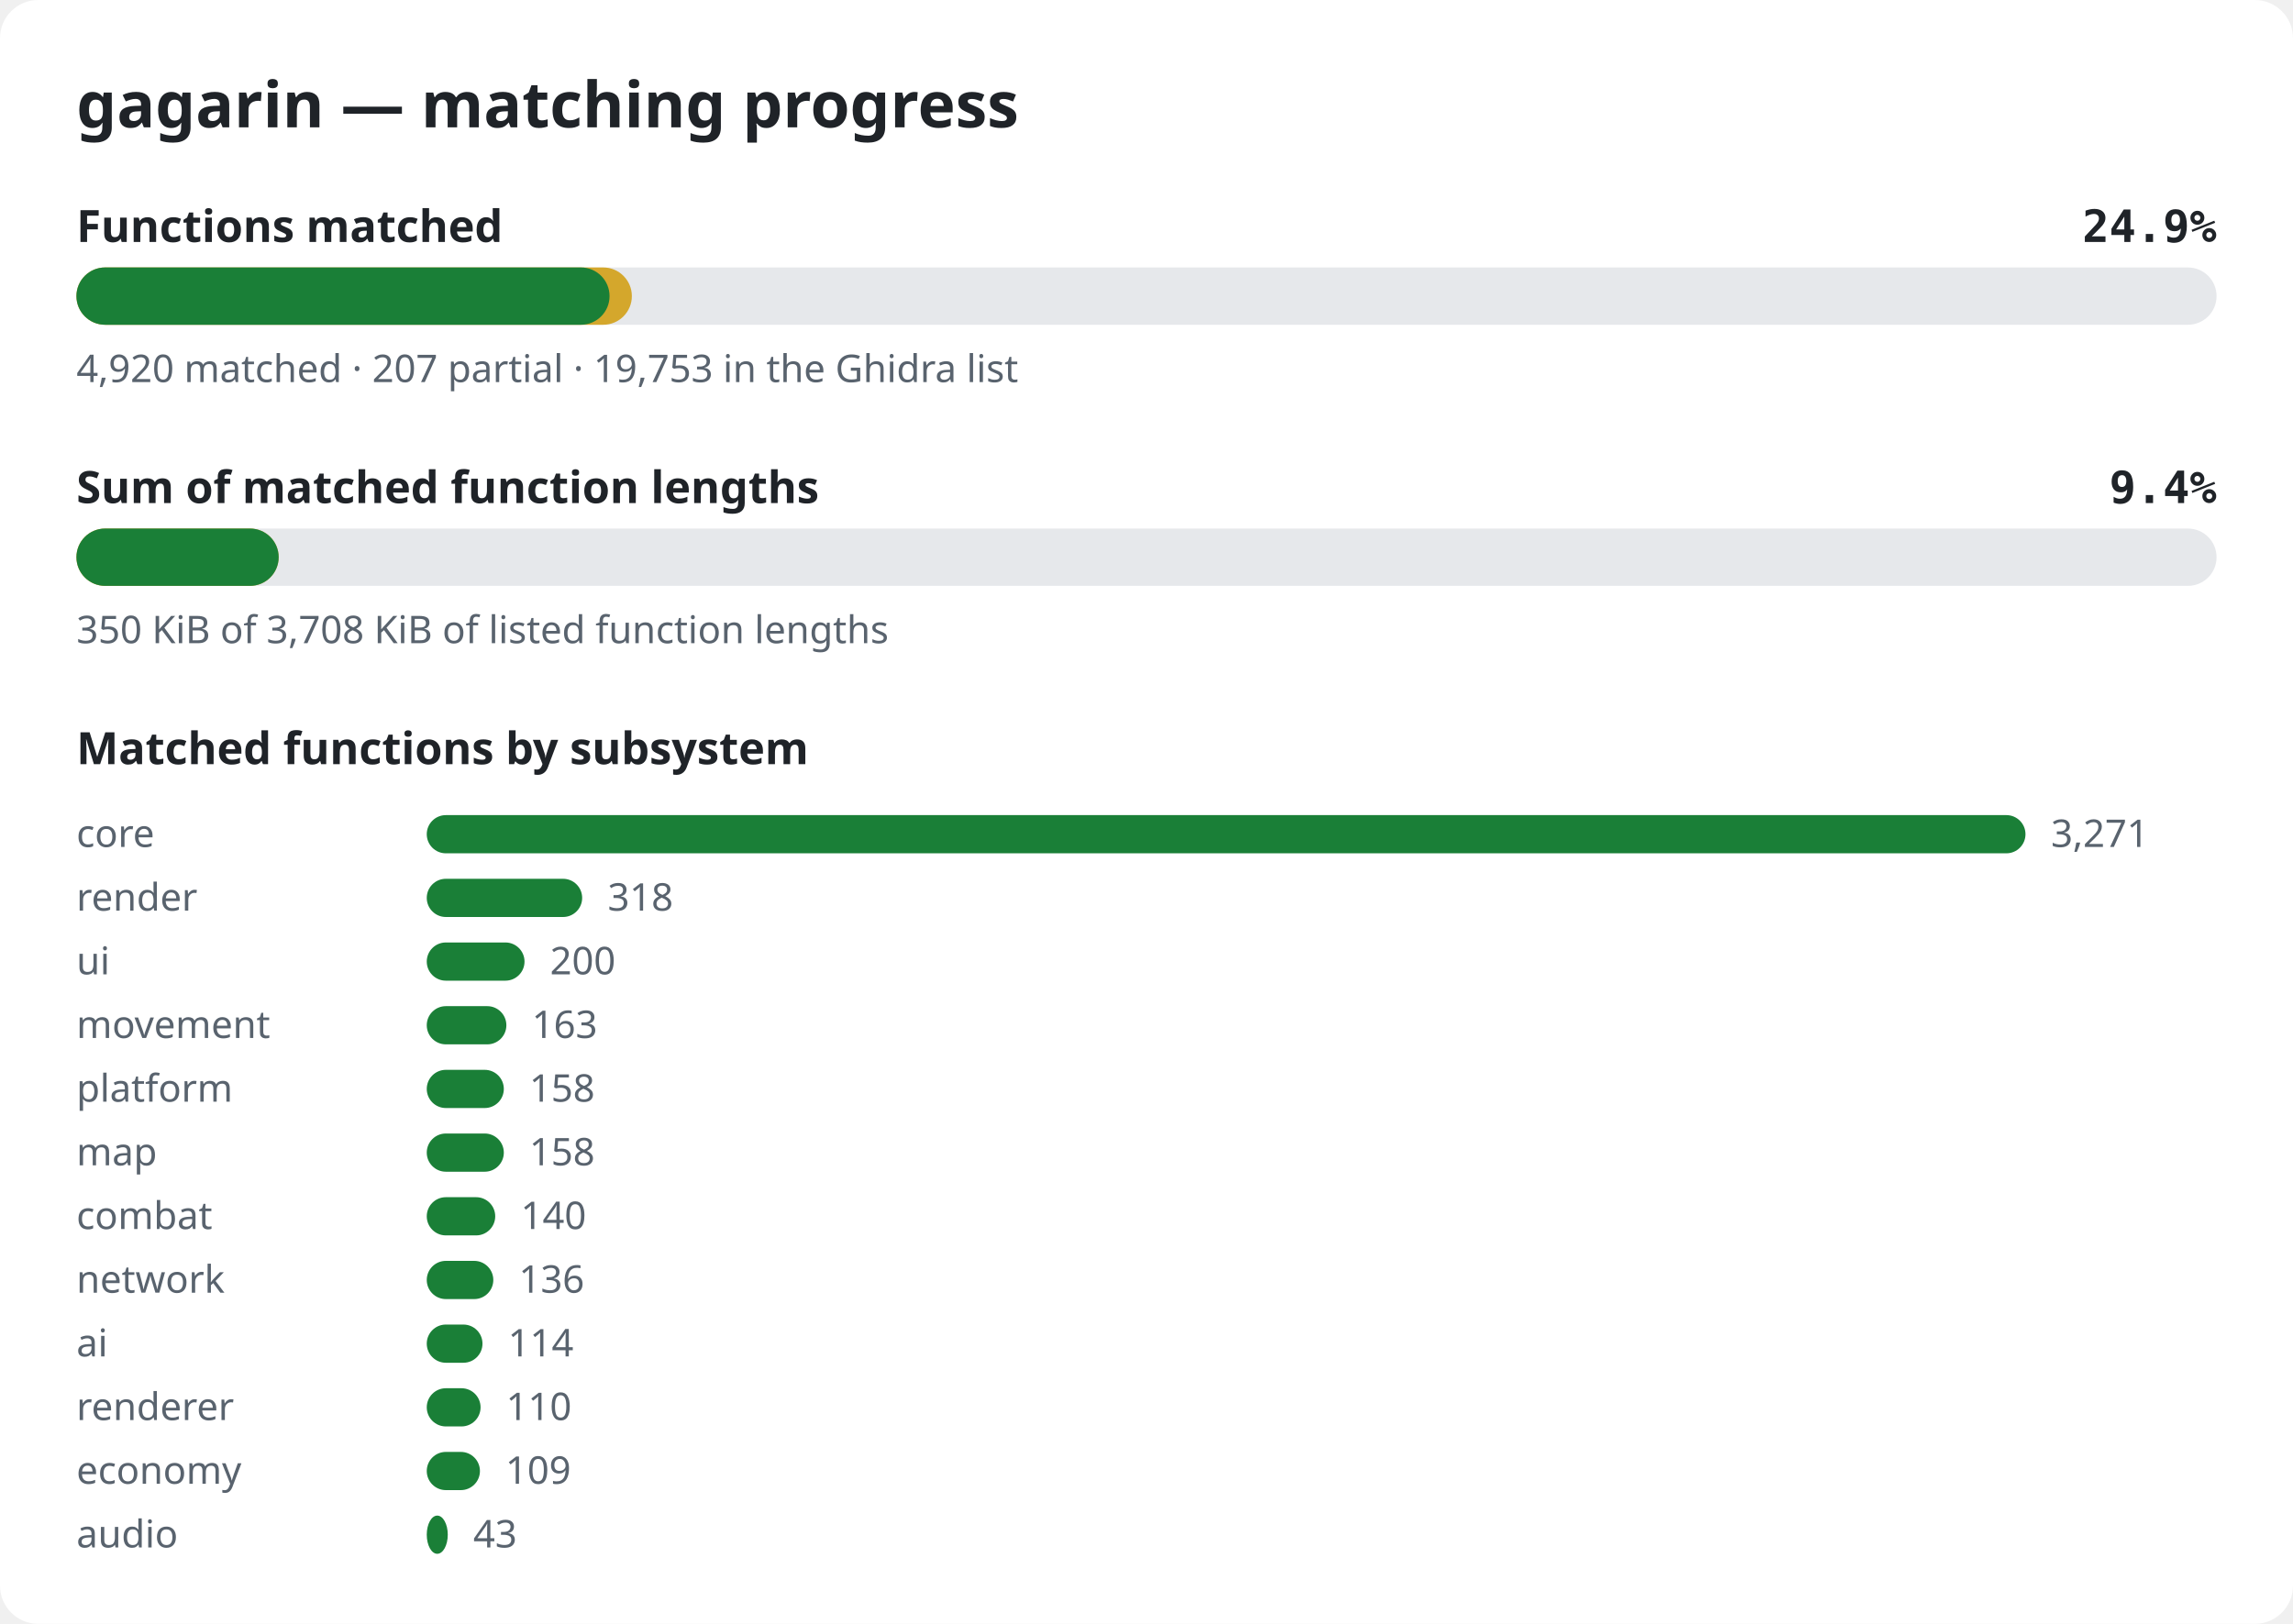
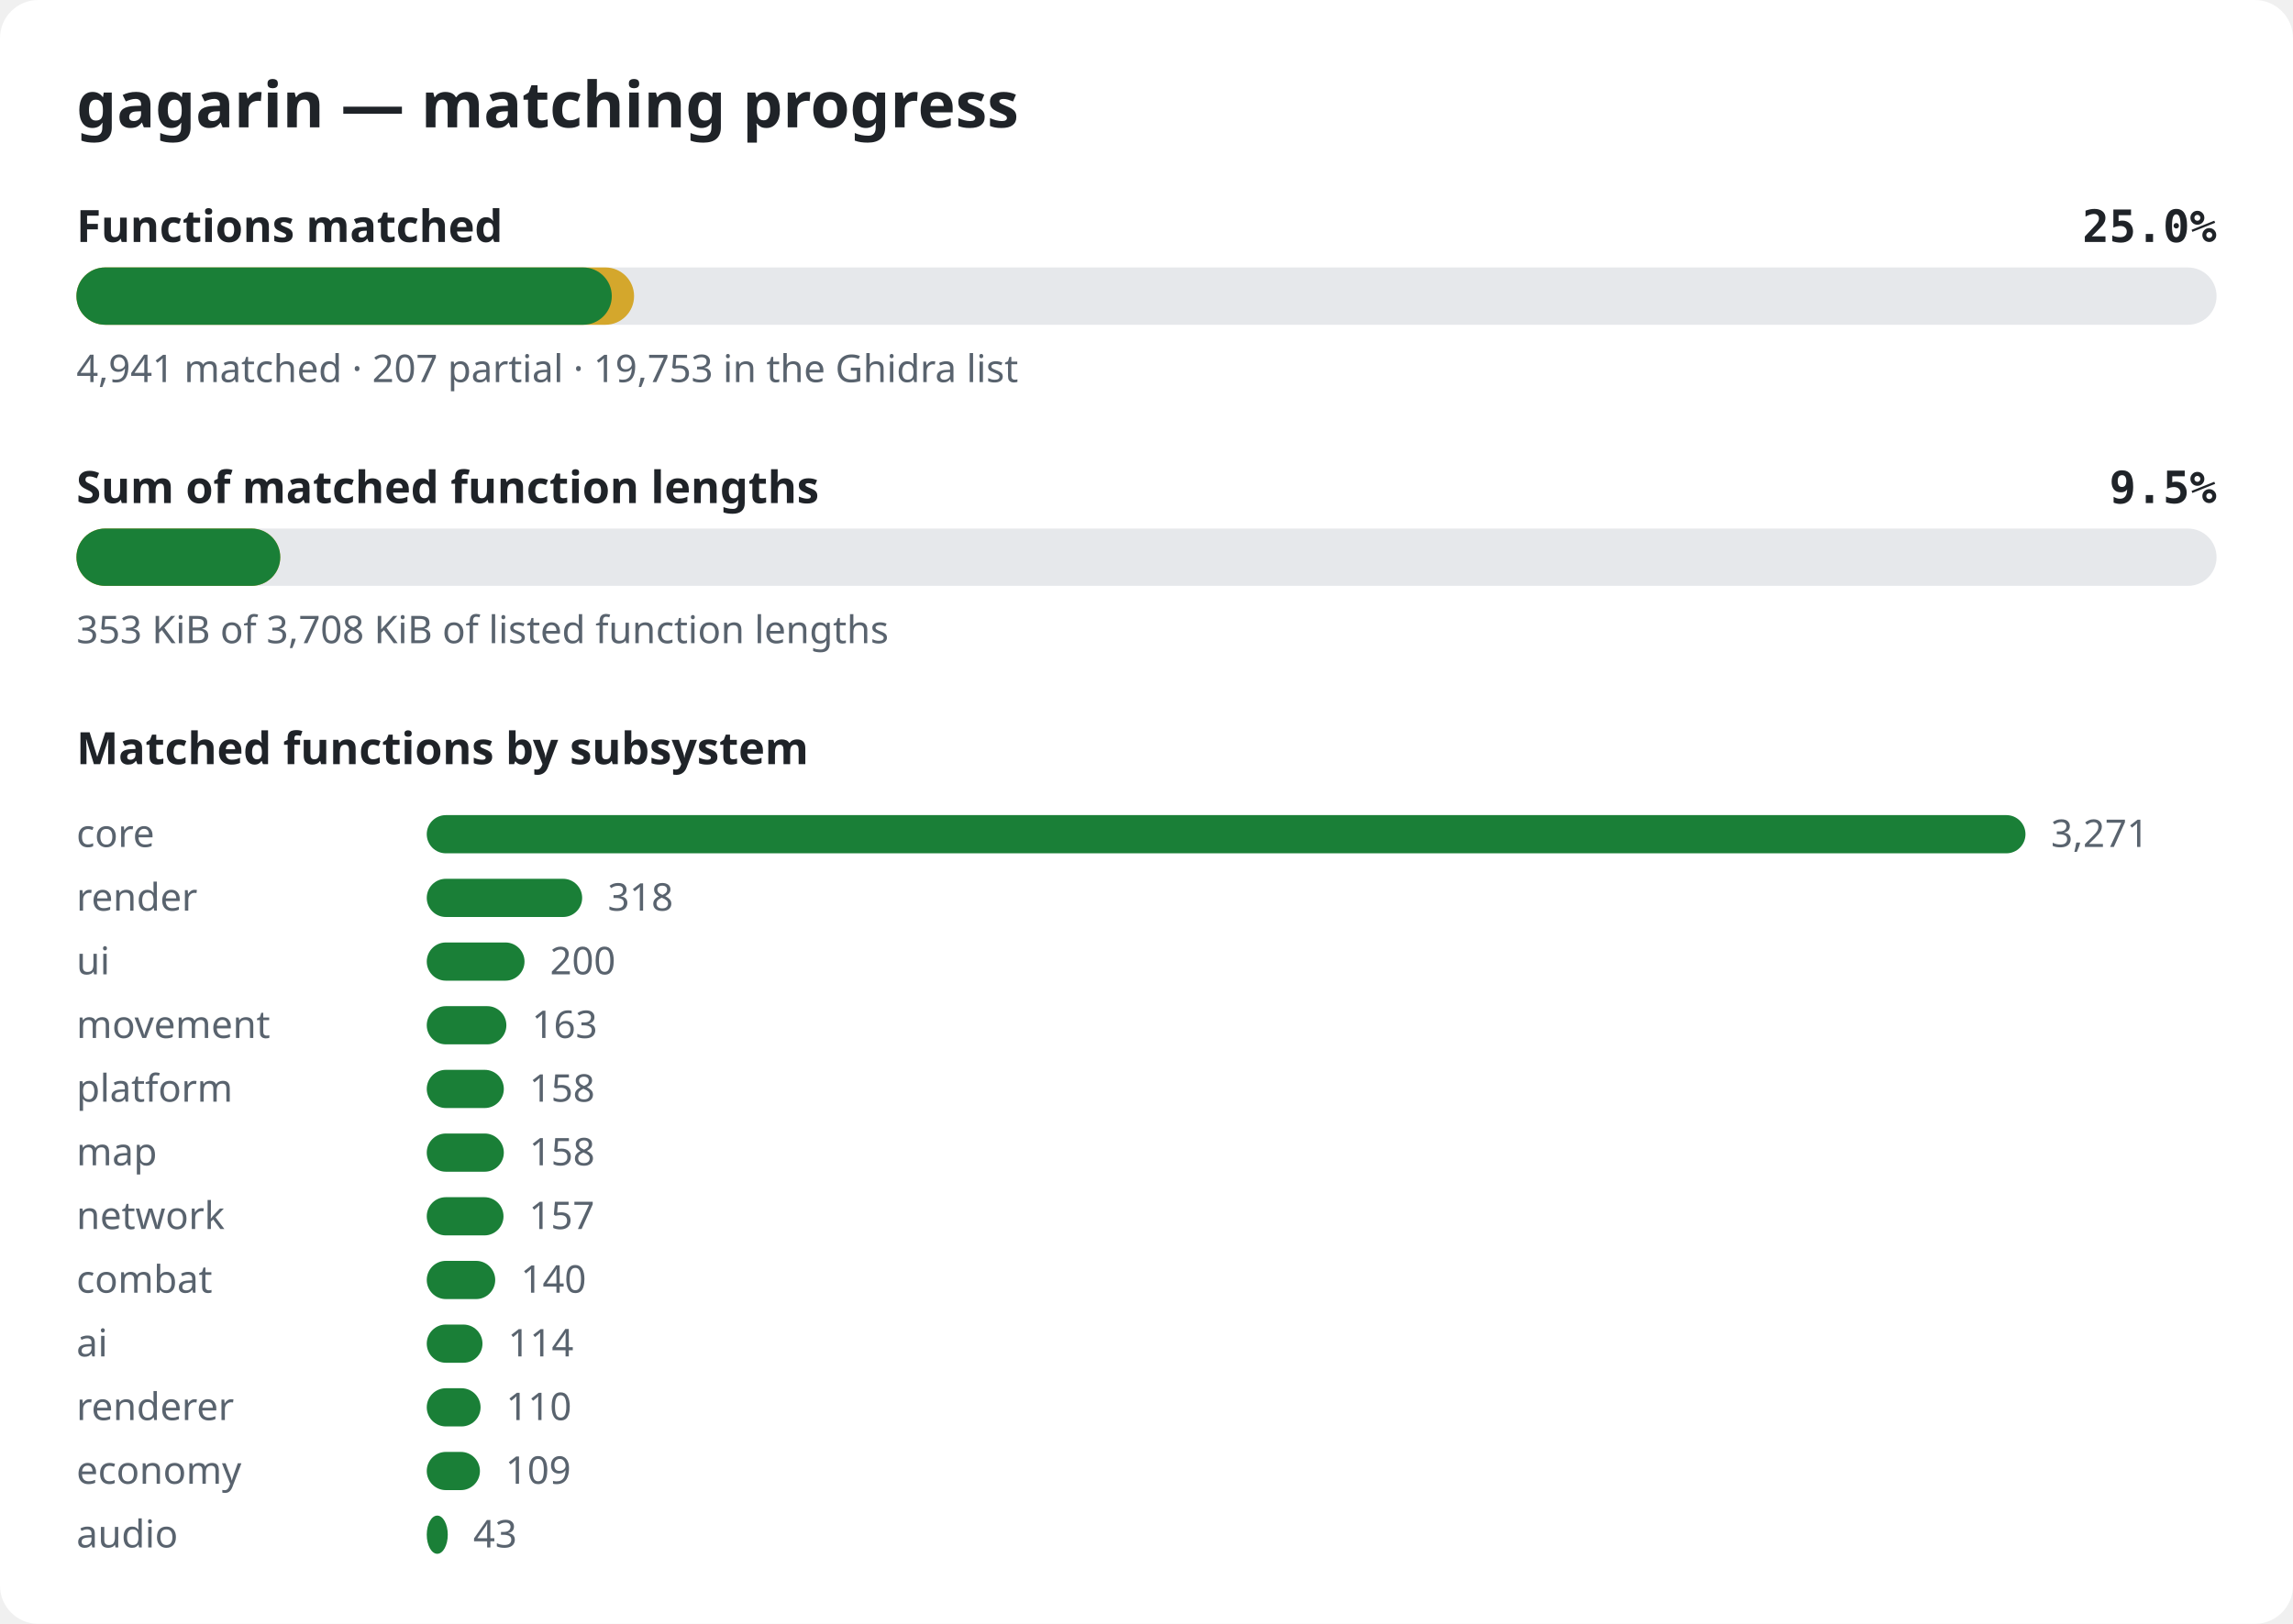
<svg xmlns="http://www.w3.org/2000/svg" width="720" height="510" viewBox="0 0 720 510" role="img" aria-label="gagarin matching progress">
  <style>.bg{fill:#ffffff}.title{font:600 20px sans-serif;fill:#1f2328}.label{font:600 14px sans-serif;fill:#1f2328}.pct{font:600 14px monospace;fill:#1f2328}.note{font:12px sans-serif;fill:#59636e}.track{fill:#e6e8eb}.done{fill:#1a7f37}.partial{fill:#d4a72c}@media (prefers-color-scheme: dark){.bg{fill:#0d1117}.title,.label,.pct{fill:#e6edf3}.note{fill:#9198a1}.track{fill:#262c36}.done{fill:#3fb950}.partial{fill:#d29922}}</style>
  <rect width="720" height="510" rx="12" class="bg" />
  <text x="24" y="40" class="title">gagarin — matching progress</text>
  <text x="24" y="76" class="label">Functions matched</text>
-   <text x="696" y="76" class="pct" text-anchor="end">24.9%</text>
+   <text x="696" y="76" class="pct" text-anchor="end">25.0%</text>
  <rect x="24" y="84" width="672" height="18" rx="9" class="track" />
-   <rect x="24" y="84" width="174.4" height="18" rx="9" class="partial" />
-   <rect x="24" y="84" width="167.4" height="18" rx="9" class="done" />
-   <text x="24" y="120" class="note">4,920 matched · 207 partial · 19,753 in the Ghidra list</text>
+   <rect x="24" y="84" width="175.1" height="18" rx="9" class="partial" />
+   <rect x="24" y="84" width="168.1" height="18" rx="9" class="done" />
+   <text x="24" y="120" class="note">4,941 matched · 207 partial · 19,753 in the Ghidra list</text>
  <text x="24" y="158" class="label">Sum of matched function lengths</text>
-   <text x="696" y="158" class="pct" text-anchor="end">9.4%</text>
+   <text x="696" y="158" class="pct" text-anchor="end">9.5%</text>
  <rect x="24" y="166" width="672" height="18" rx="9" class="track" />
-   <rect x="24" y="166" width="63.5" height="18" rx="9" class="partial" />
-   <rect x="24" y="166" width="63.5" height="18" rx="9" class="done" />
-   <text x="24" y="202" class="note">350 KiB of 3,708 KiB of listed function lengths</text>
+   <rect x="24" y="166" width="64.0" height="18" rx="9" class="partial" />
+   <rect x="24" y="166" width="64.0" height="18" rx="9" class="done" />
+   <text x="24" y="202" class="note">353 KiB of 3,708 KiB of listed function lengths</text>
  <text x="24" y="240" class="label">Matched functions by subsystem</text>
  <text x="24" y="266" class="note">core</text>
  <rect x="134" y="256" width="502.0" height="12" rx="6" class="done" />
  <text x="644.0" y="266" class="note">3,271</text>
  <text x="24" y="286" class="note">render</text>
  <rect x="134" y="276" width="48.8" height="12" rx="6" class="done" />
  <text x="190.8" y="286" class="note">318</text>
  <text x="24" y="306" class="note">ui</text>
  <rect x="134" y="296" width="30.7" height="12" rx="6" class="done" />
  <text x="172.7" y="306" class="note">200</text>
  <text x="24" y="326" class="note">movement</text>
  <rect x="134" y="316" width="25.0" height="12" rx="6" class="done" />
  <text x="167.0" y="326" class="note">163</text>
  <text x="24" y="346" class="note">platform</text>
  <rect x="134" y="336" width="24.2" height="12" rx="6" class="done" />
  <text x="166.2" y="346" class="note">158</text>
  <text x="24" y="366" class="note">map</text>
  <rect x="134" y="356" width="24.2" height="12" rx="6" class="done" />
  <text x="166.2" y="366" class="note">158</text>
-   <text x="24" y="386" class="note">combat</text>
-   <rect x="134" y="376" width="21.5" height="12" rx="6" class="done" />
-   <text x="163.5" y="386" class="note">140</text>
-   <text x="24" y="406" class="note">network</text>
-   <rect x="134" y="396" width="20.9" height="12" rx="6" class="done" />
-   <text x="162.9" y="406" class="note">136</text>
+   <text x="24" y="386" class="note">network</text>
+   <rect x="134" y="376" width="24.1" height="12" rx="6" class="done" />
+   <text x="166.1" y="386" class="note">157</text>
+   <text x="24" y="406" class="note">combat</text>
+   <rect x="134" y="396" width="21.5" height="12" rx="6" class="done" />
+   <text x="163.5" y="406" class="note">140</text>
  <text x="24" y="426" class="note">ai</text>
  <rect x="134" y="416" width="17.5" height="12" rx="6" class="done" />
  <text x="159.5" y="426" class="note">114</text>
  <text x="24" y="446" class="note">renderer</text>
  <rect x="134" y="436" width="16.9" height="12" rx="6" class="done" />
  <text x="158.9" y="446" class="note">110</text>
  <text x="24" y="466" class="note">economy</text>
  <rect x="134" y="456" width="16.7" height="12" rx="6" class="done" />
  <text x="158.7" y="466" class="note">109</text>
  <text x="24" y="486" class="note">audio</text>
  <rect x="134" y="476" width="6.6" height="12" rx="6" class="done" />
  <text x="148.6" y="486" class="note">43</text>
</svg>
